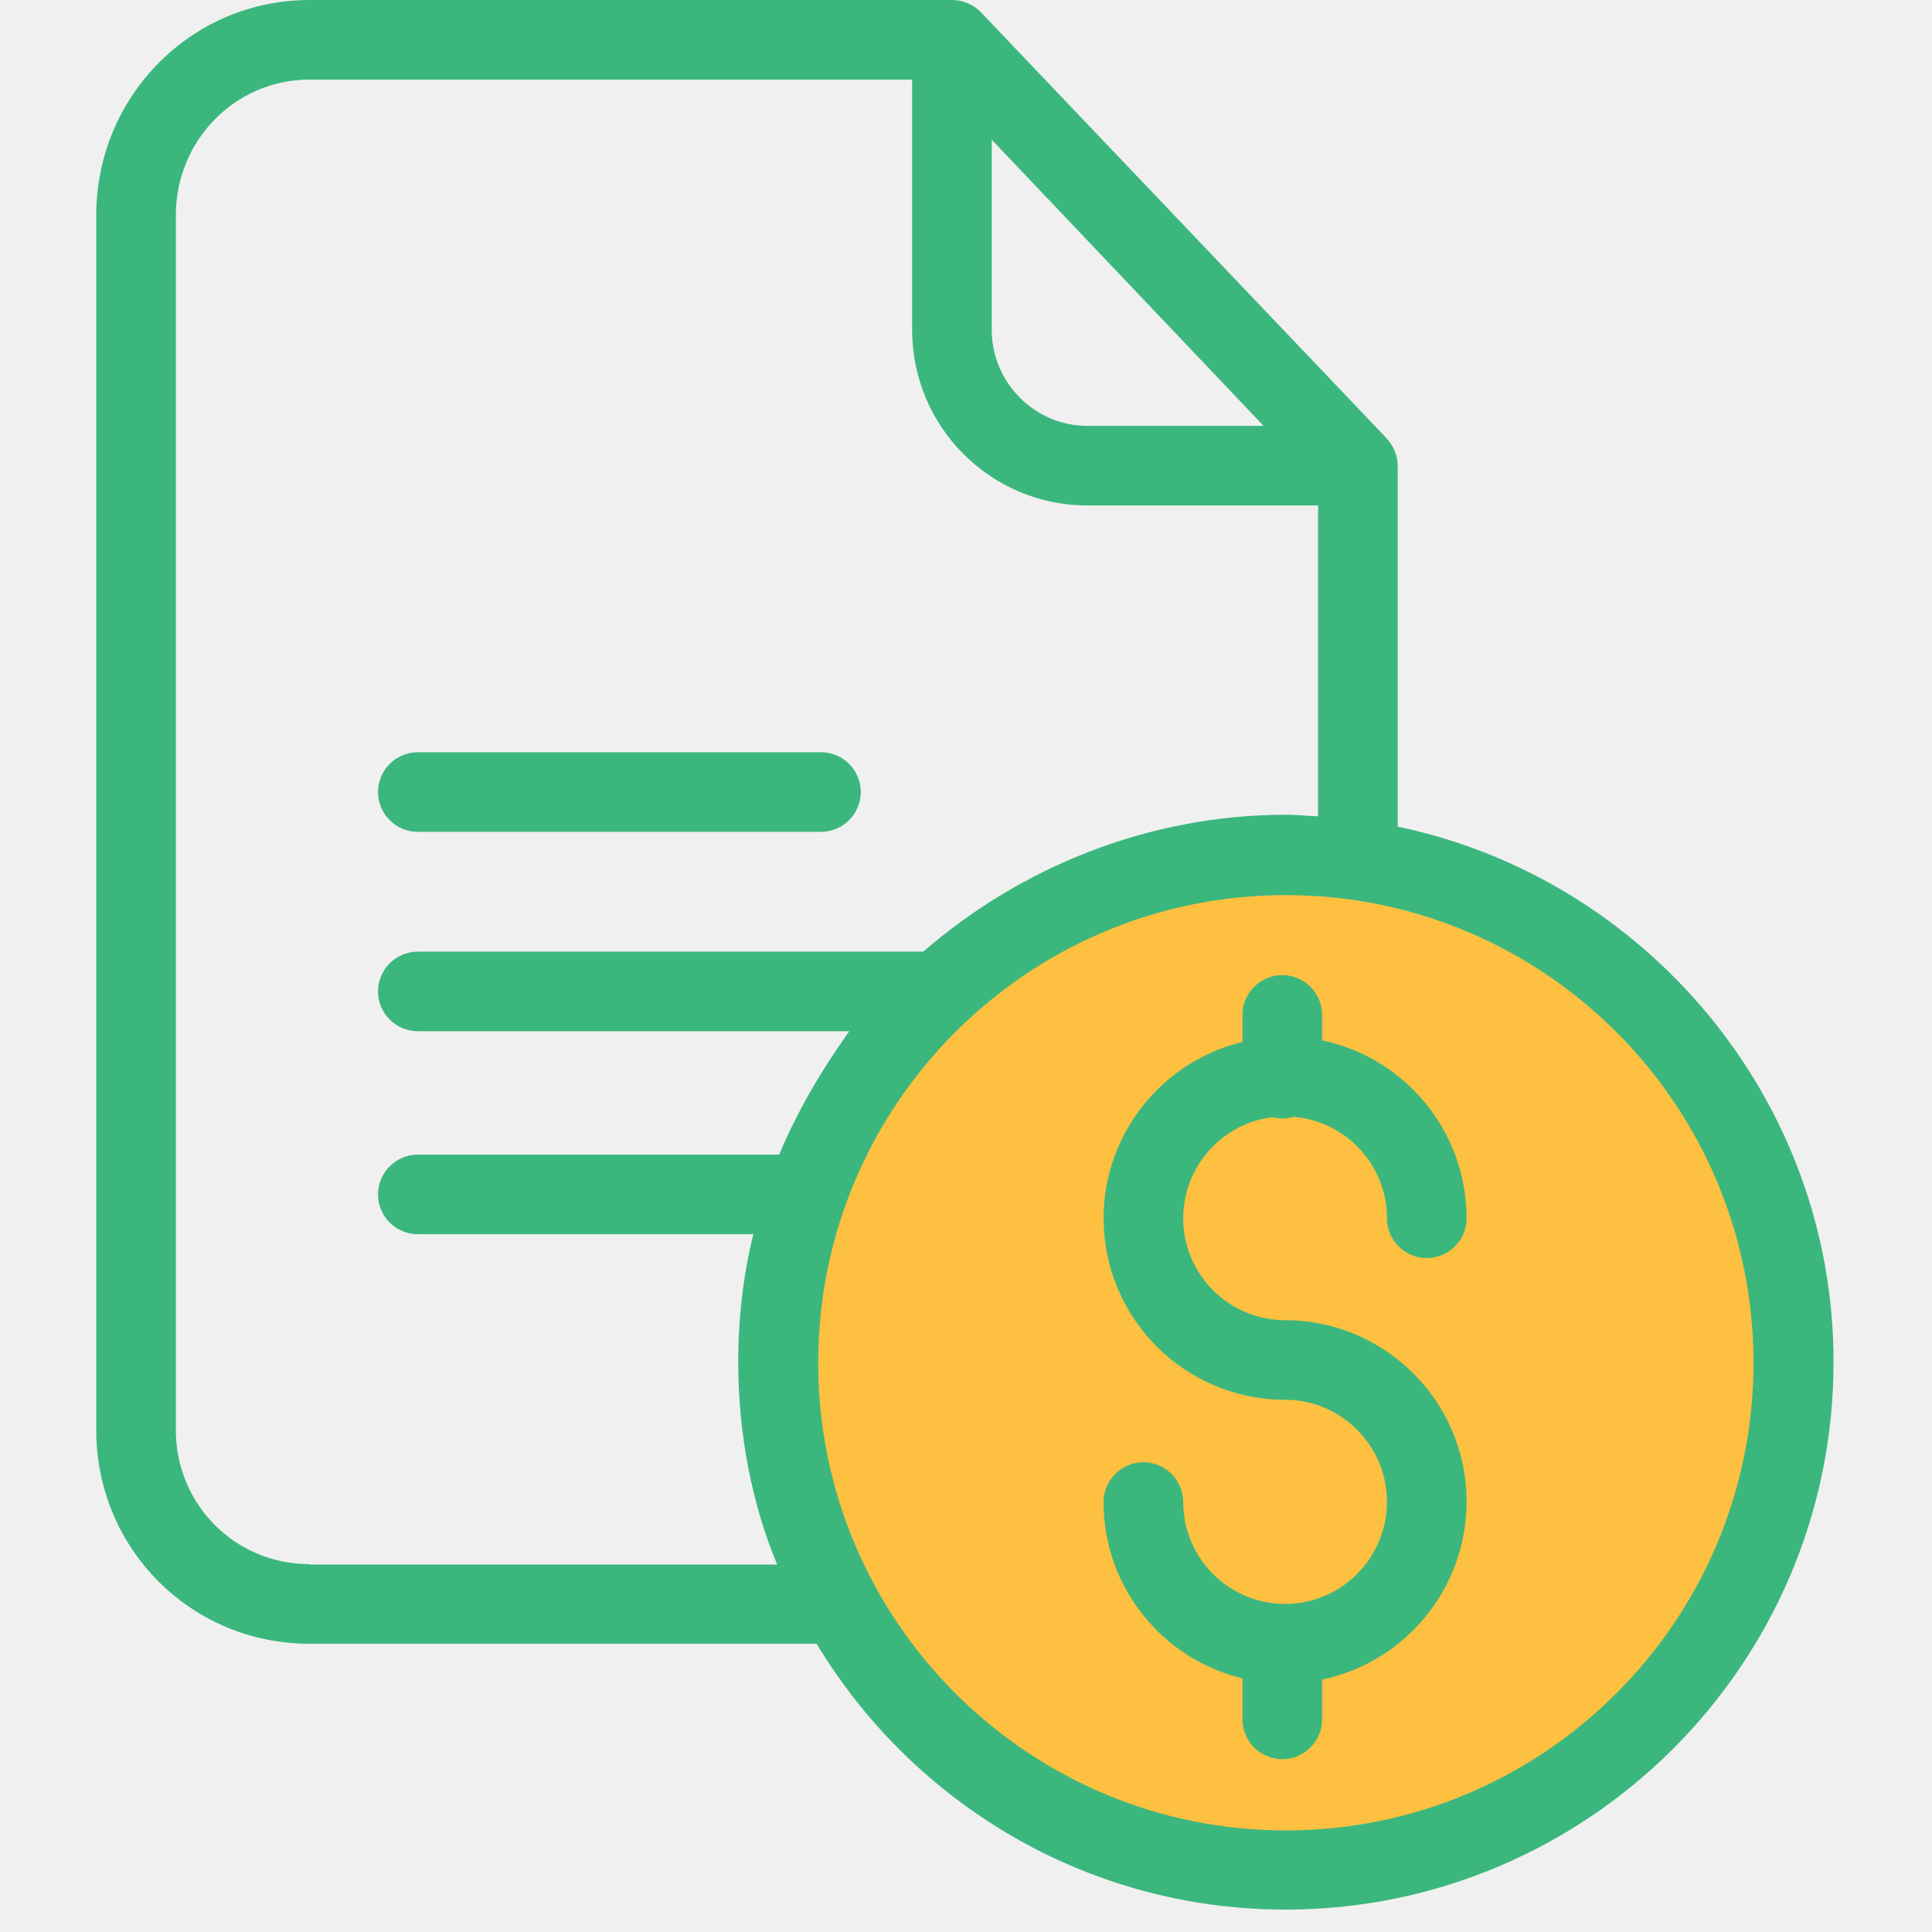
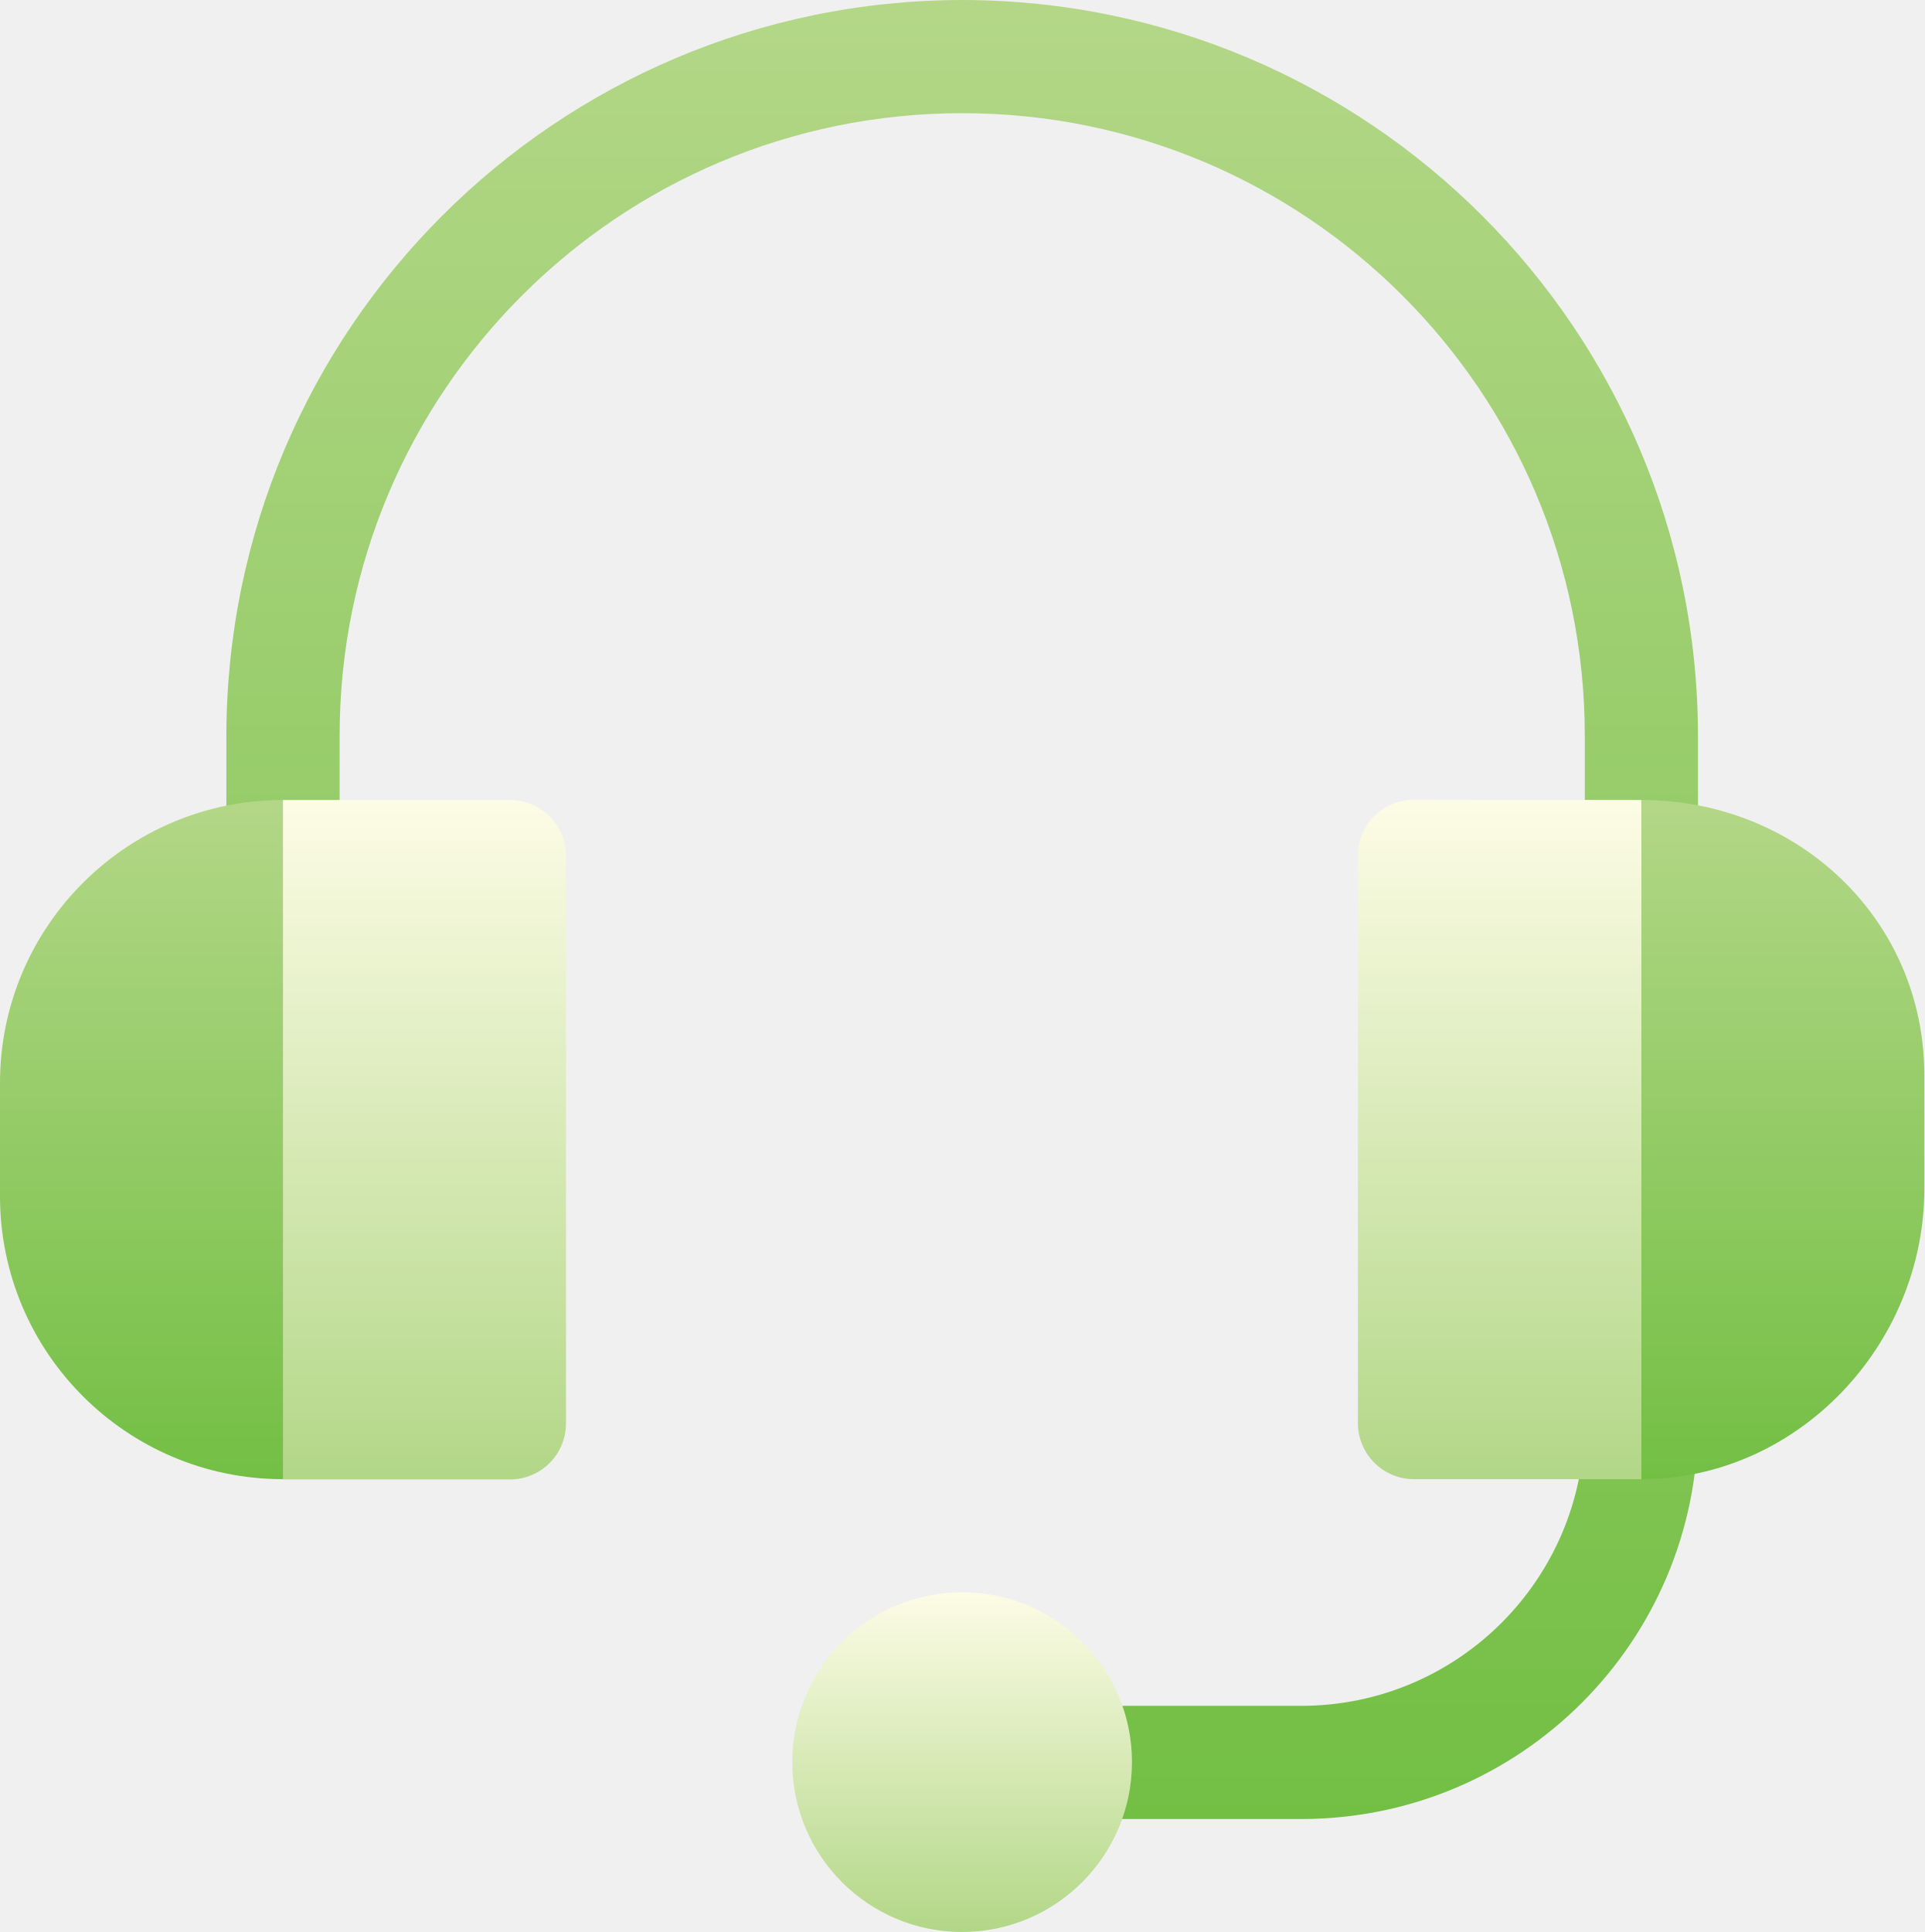
- <svg xmlns="http://www.w3.org/2000/svg" width="70" height="70" viewBox="0 0 70 70" fill="none">
-   <g clip-path="url(#clip0)">
-     <circle cx="47" cy="49" r="18" fill="#FDC040" />
-     <path d="M50.641 29.951V16.858C50.641 16.483 50.468 16.137 50.223 15.863L35.543 0.447C35.269 0.159 34.88 0 34.491 0H11.216C6.919 0 3.487 3.504 3.487 7.801V51.813C3.487 56.11 6.919 59.557 11.216 59.557H29.588C33.063 65.325 39.379 69.189 46.575 69.189C57.505 69.189 66.432 60.306 66.432 49.361C66.446 39.8 59.582 31.812 50.641 29.951ZM35.933 5.062L45.782 15.43H39.394C37.49 15.43 35.933 13.858 35.933 11.955V5.062ZM11.216 56.672C8.519 56.672 6.371 54.509 6.371 51.813V7.801C6.371 5.09 8.519 2.884 11.216 2.884H33.048V11.955C33.048 15.459 35.889 18.314 39.394 18.314H47.757V29.576C47.325 29.562 46.978 29.519 46.604 29.519C41.571 29.519 36.942 31.451 33.452 34.48H15.138C14.345 34.48 13.696 35.128 13.696 35.921C13.696 36.715 14.345 37.363 15.138 37.363H30.77C29.746 38.805 28.895 40.248 28.232 41.834H15.138C14.345 41.834 13.696 42.483 13.696 43.276C13.696 44.069 14.345 44.718 15.138 44.718H27.295C26.934 46.16 26.747 47.761 26.747 49.361C26.747 51.957 27.251 54.524 28.16 56.687H11.216V56.672ZM46.589 66.32C37.245 66.32 29.645 58.72 29.645 49.376C29.645 40.031 37.23 32.431 46.589 32.431C55.948 32.431 63.533 40.031 63.533 49.376C63.533 58.72 55.934 66.32 46.589 66.32Z" fill="#3BB77E" />
-     <path d="M15.138 30.139H29.746C30.54 30.139 31.188 29.489 31.188 28.697C31.188 27.903 30.54 27.255 29.746 27.255H15.138C14.345 27.255 13.696 27.903 13.696 28.697C13.696 29.489 14.345 30.139 15.138 30.139Z" fill="#3BB77E" />
-     <path d="M46.113 40.478C46.229 40.507 46.344 40.522 46.459 40.522C46.604 40.522 46.733 40.507 46.863 40.463C48.767 40.622 50.252 42.209 50.252 44.141C50.252 44.934 50.901 45.583 51.694 45.583C52.487 45.583 53.136 44.934 53.136 44.141C53.136 40.969 50.887 38.315 47.902 37.695V36.772C47.902 35.979 47.252 35.33 46.459 35.33C45.666 35.33 45.017 35.979 45.017 36.772V37.753C42.133 38.445 39.985 41.055 39.985 44.141C39.985 47.775 42.941 50.717 46.56 50.717C48.594 50.717 50.252 52.375 50.252 54.408C50.252 56.442 48.608 58.114 46.56 58.114C44.527 58.114 42.869 56.456 42.869 54.422C42.869 53.63 42.22 52.98 41.427 52.98C40.633 52.98 39.985 53.63 39.985 54.422C39.985 57.523 42.133 60.119 45.017 60.811V62.296C45.017 63.09 45.666 63.738 46.459 63.738C47.252 63.738 47.902 63.09 47.902 62.296V60.854C50.887 60.234 53.136 57.581 53.136 54.408C53.136 50.774 50.18 47.833 46.56 47.833C44.527 47.833 42.869 46.174 42.869 44.141C42.869 42.266 44.282 40.695 46.113 40.478Z" fill="#3BB77E" />
+ <svg xmlns="http://www.w3.org/2000/svg" xmlns:xlink="http://www.w3.org/1999/xlink" viewBox="0 0 270.67 271.74">
+   <defs>
+     <style>.cls-1{fill:url(#linear-gradient);}.cls-2{fill:url(#linear-gradient-2);}.cls-3{fill:url(#linear-gradient-3);}.cls-4{fill:url(#linear-gradient-4);}.cls-5{fill:url(#linear-gradient-5);}.cls-6{fill:url(#linear-gradient-6);}</style>
+     <linearGradient id="linear-gradient" x1="135.34" y1="-402.82" x2="135.34" y2="-147.01" gradientTransform="matrix(1, 0, 0, -1, 0, -147.01)" gradientUnits="userSpaceOnUse">
+       <stop offset="0" stop-color="#73bf44" />
+       <stop offset="1" stop-color="#b3d787" />
+     </linearGradient>
+     <linearGradient id="linear-gradient-2" x1="28.44" y1="-355.06" x2="28.44" y2="-259.53" xlink:href="#linear-gradient" />
+     <linearGradient id="linear-gradient-3" x1="210.97" y1="-355.06" x2="210.97" y2="-259.53" gradientTransform="matrix(1, 0, 0, -1, 0, -147.01)" gradientUnits="userSpaceOnUse">
+       <stop offset="0" stop-color="#b2d787" />
+       <stop offset="1" stop-color="#fdfce6" />
+     </linearGradient>
+     <linearGradient id="linear-gradient-4" x1="59.71" y1="-355.06" x2="59.71" y2="-259.53" xlink:href="#linear-gradient-3" />
+     <linearGradient id="linear-gradient-5" x1="250.77" y1="-355.06" x2="250.77" y2="-259.53" xlink:href="#linear-gradient" />
+     <linearGradient id="linear-gradient-6" x1="135.34" y1="-418.75" x2="135.34" y2="-370.98" xlink:href="#linear-gradient-3" />
+   </defs>
+   <g id="Layer_2" data-name="Layer 2">
+     <g id="Layer_1-2" data-name="Layer 1">
+       <path class="cls-1" d="M135.34,0A103.62,103.62,0,0,0,31.84,103.49v17a8,8,0,0,0,15.93,0v-17a87.57,87.57,0,0,1,175.14,0v17a8,8,0,0,0,15.92,0v-17A103.61,103.61,0,0,0,135.34,0Zm95.53,192.13a8,8,0,0,0-8,8,39.85,39.85,0,0,1-39.81,39.8H151.26a8,8,0,1,0,0,15.92H183.1a55.79,55.79,0,0,0,55.73-55.72A8,8,0,0,0,230.87,192.13Z" />
+       <path class="cls-2" d="M39.8,112.52,56.87,161,39.8,208.05A39.82,39.82,0,0,1,0,168.24V152.32A39.81,39.81,0,0,1,39.8,112.52Z" />
+       <path class="cls-3" d="M230.87,112.52v95.53H199a7.89,7.89,0,0,1-8-8V120.48a7.89,7.89,0,0,1,8-8Z" />
+       <path class="cls-4" d="M79.61,120.48v79.61a7.89,7.89,0,0,1-8,8H39.8V112.52H71.65A7.88,7.88,0,0,1,79.61,120.48Z" />
+       <path class="cls-5" d="M270.67,151.26v15.92c0,22-17.83,40.87-39.8,40.87V112.52C252.84,112.52,270.67,129.29,270.67,151.26Z" />
+       <path class="cls-6" d="M135.34,271.74a23.89,23.89,0,1,1,23.88-23.89A23.92,23.92,0,0,1,135.34,271.74Z" />
+     </g>
  </g>
-   <defs>
-     <clipPath id="clip0">
-       <rect width="69.189" height="69.189" fill="white" transform="translate(0.378418)" />
-     </clipPath>
-   </defs>
</svg>
